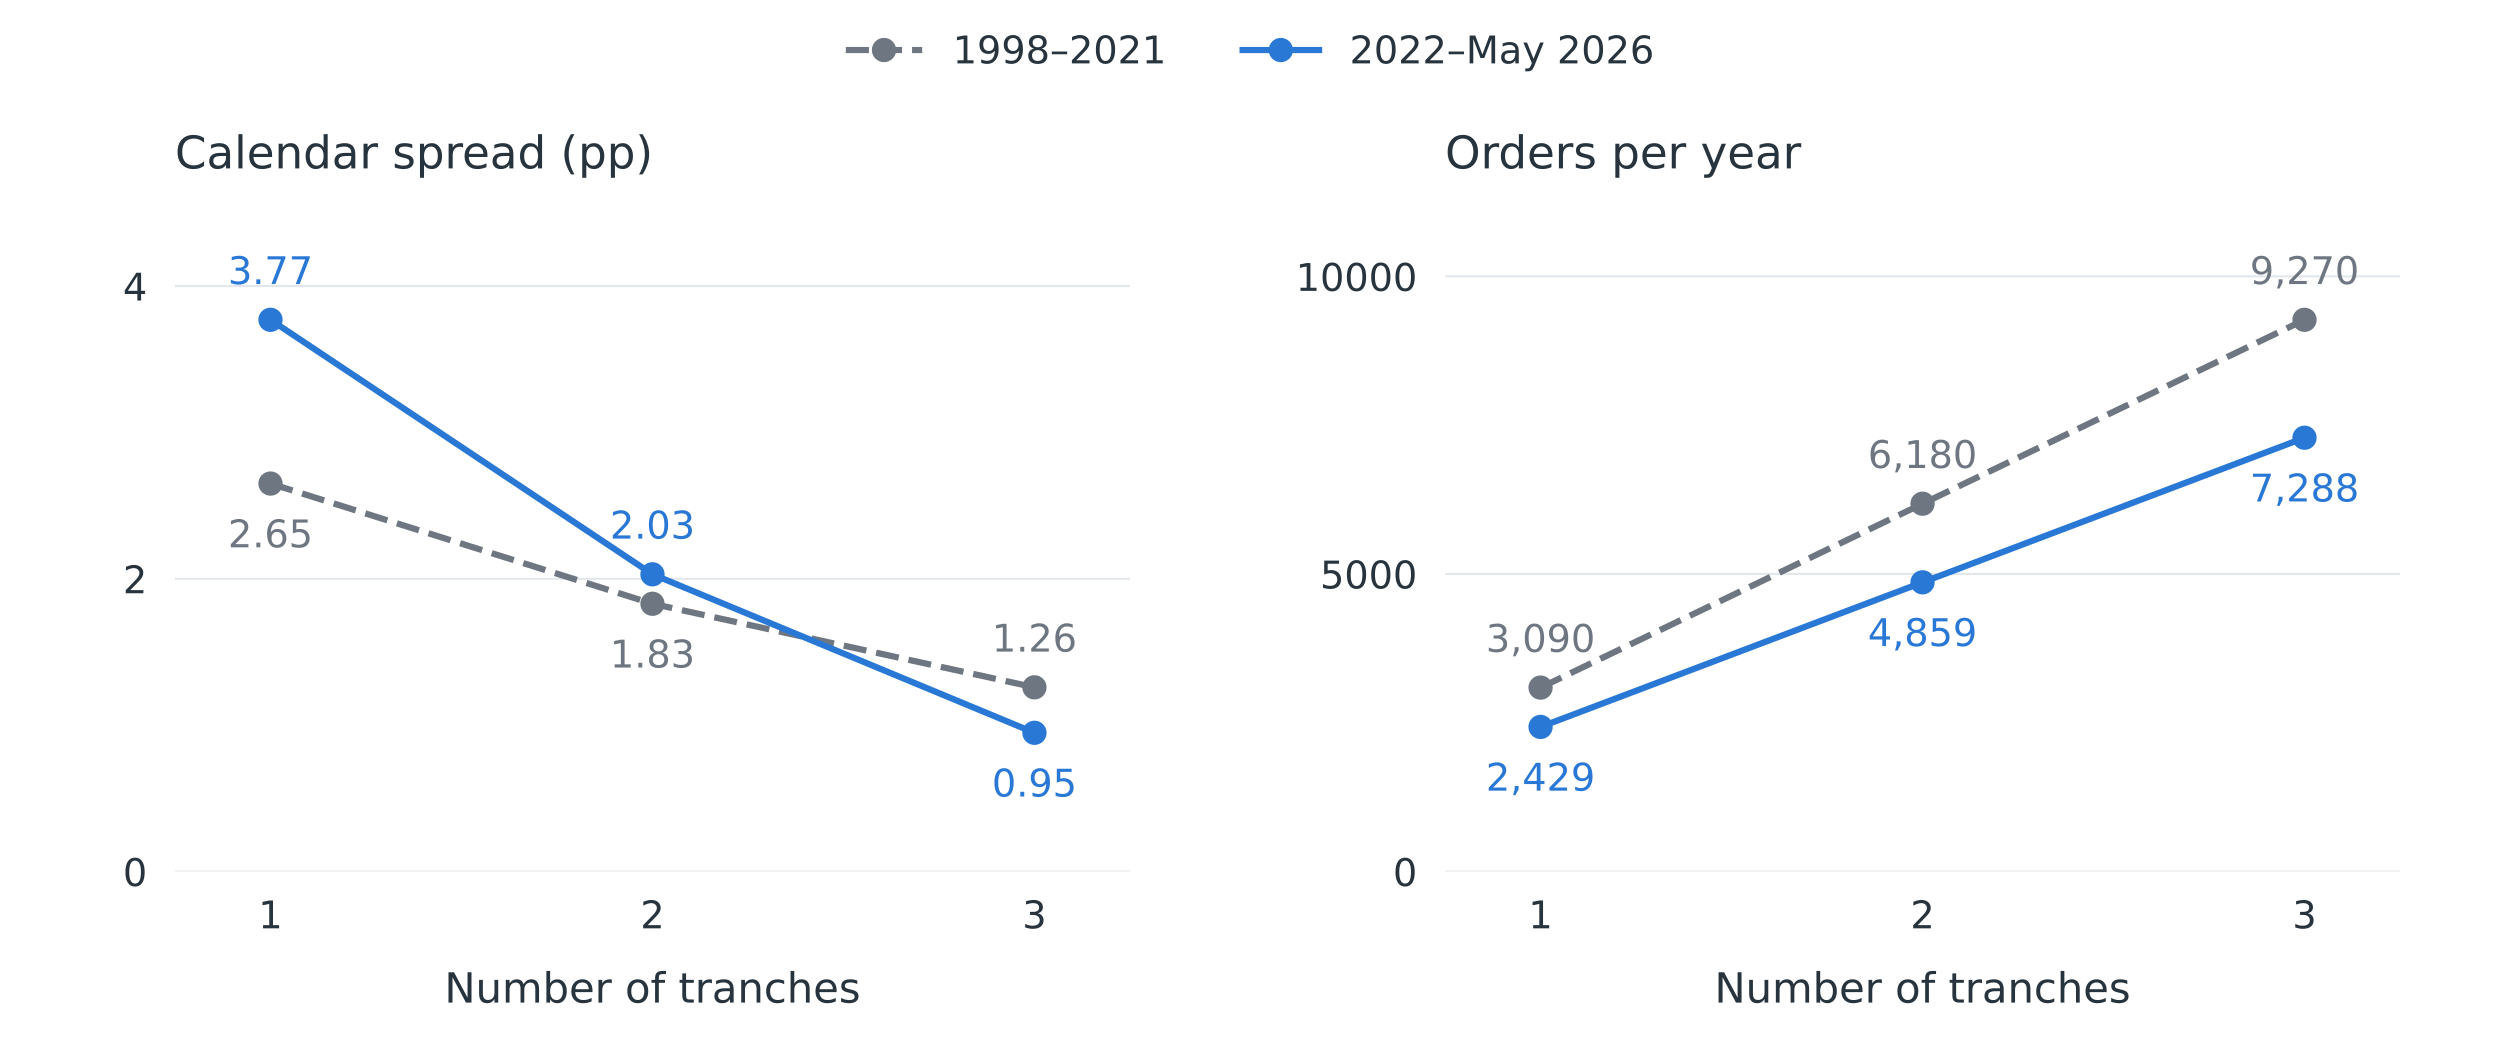
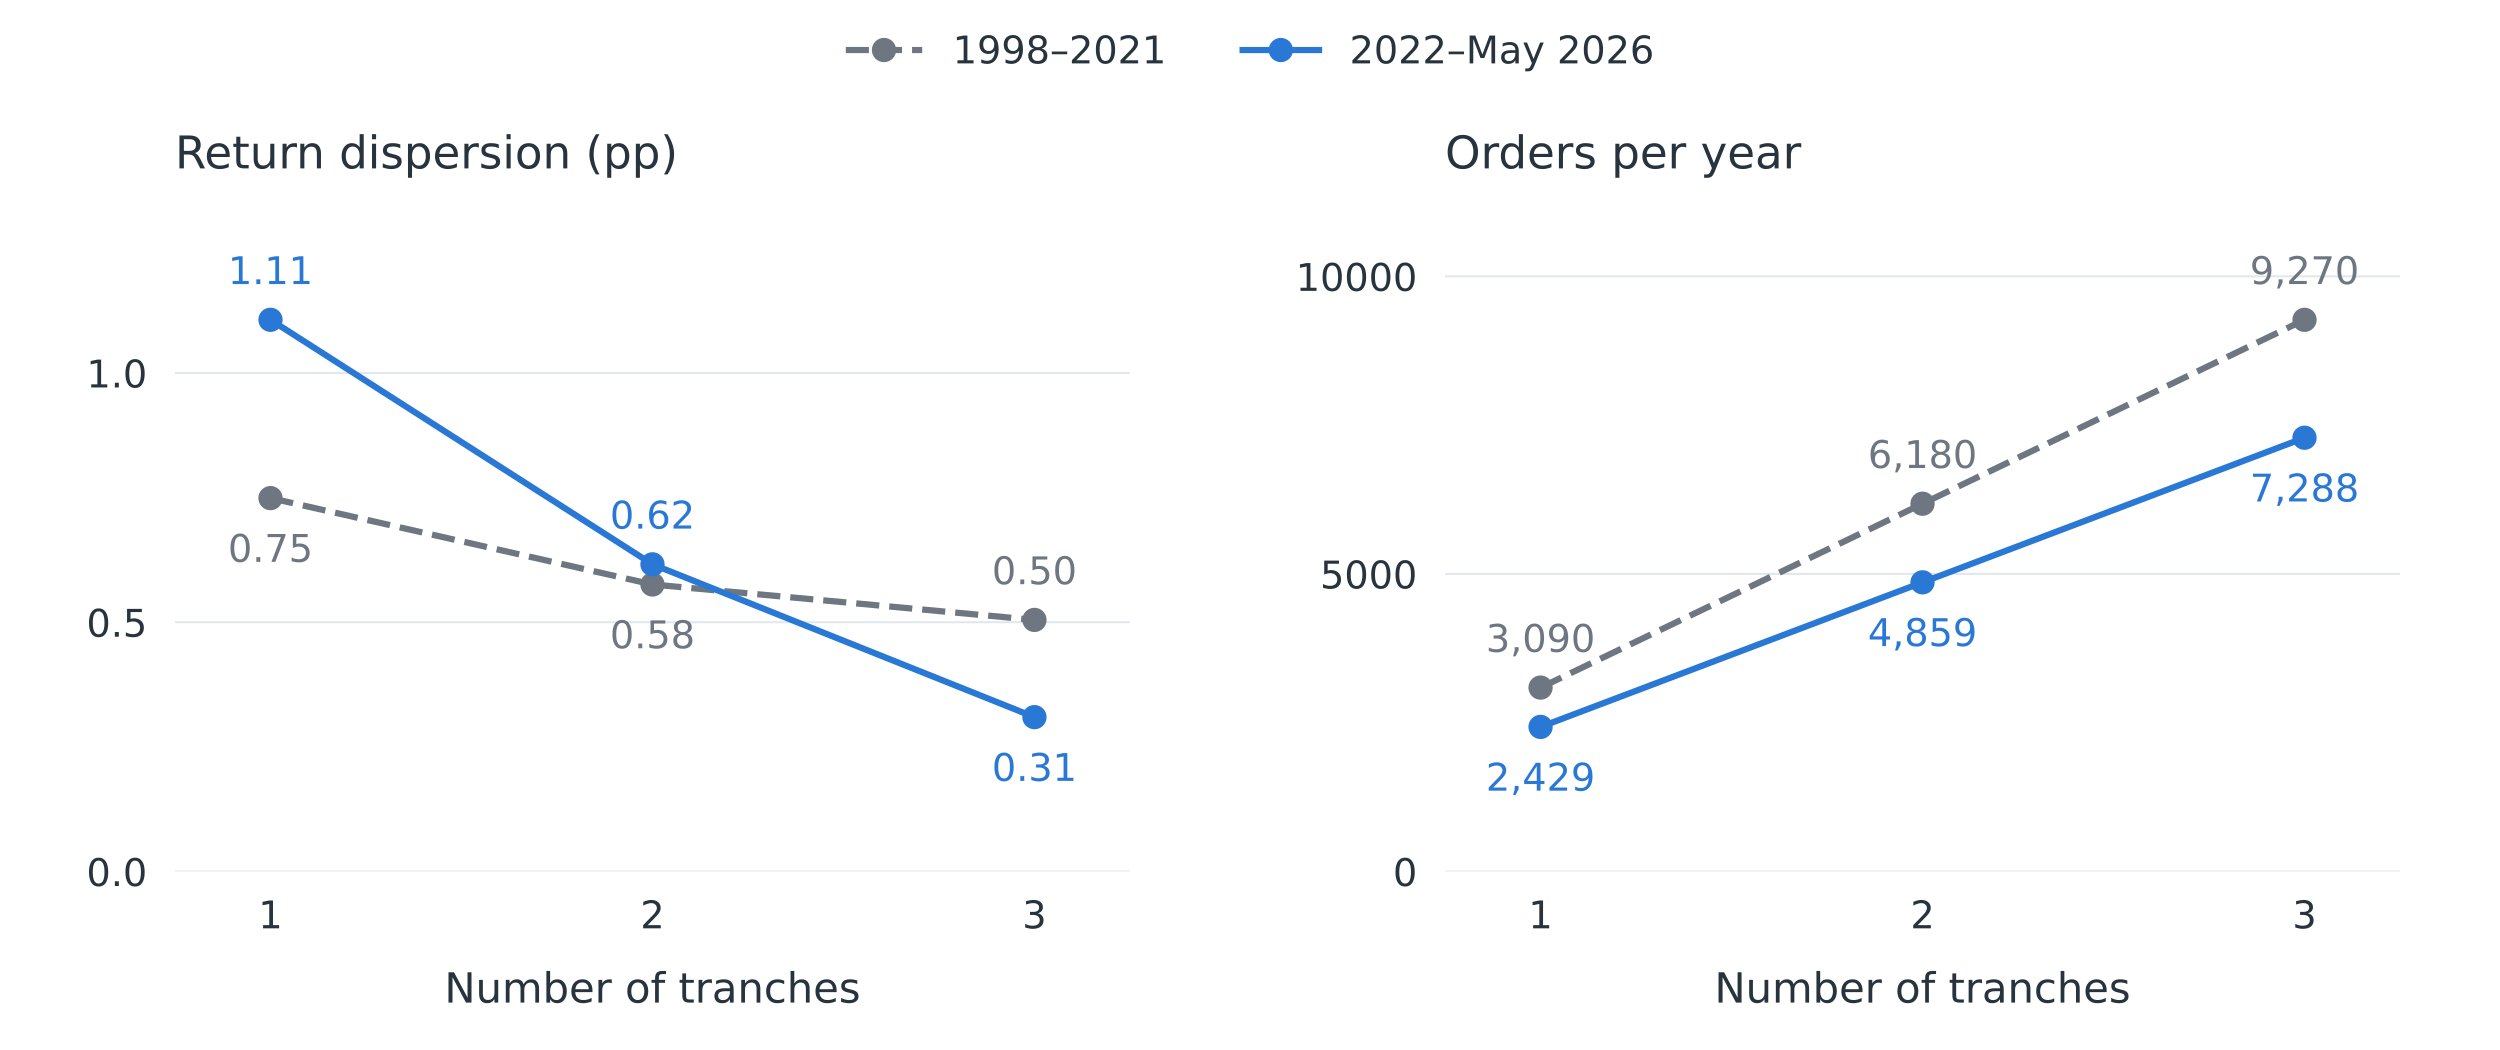
<svg xmlns="http://www.w3.org/2000/svg" xmlns:xlink="http://www.w3.org/1999/xlink" width="720pt" height="302.4pt" viewBox="0 0 720 302.4" version="1.1">
  <defs>
    <style type="text/css">*{stroke-linejoin: round; stroke-linecap: butt}</style>
  </defs>
  <g id="figure_1">
    <g id="patch_1">
      <path d="M 0 302.4 L 720 302.4 L 720 0 L 0 0 z " style="fill: #ffffff" />
    </g>
    <g id="axes_1">
      <g id="patch_2">
        <path d="M 50.4 250.992 L 325.421 250.992 L 325.421 63.504 L 50.4 63.504 z " style="fill: #ffffff" />
      </g>
      <g id="matplotlib.axis_1">
        <g id="xtick_1">
          <g id="line2d_1" />
          <g id="text_1">
            <text style="font-size: 11px; font-family: 'DejaVu Sans', 'Arial', sans-serif; text-anchor: middle; fill: #27343d" x="77.902" y="267.35" transform="rotate(-0 77.90215 267.3503)">1</text>
          </g>
        </g>
        <g id="xtick_2">
          <g id="line2d_2" />
          <g id="text_2">
            <text style="font-size: 11px; font-family: 'DejaVu Sans', 'Arial', sans-serif; text-anchor: middle; fill: #27343d" x="187.911" y="267.35" transform="rotate(-0 187.9107 267.3503)">2</text>
          </g>
        </g>
        <g id="xtick_3">
          <g id="line2d_3" />
          <g id="text_3">
            <text style="font-size: 11px; font-family: 'DejaVu Sans', 'Arial', sans-serif; text-anchor: middle; fill: #27343d" x="297.919" y="267.35" transform="rotate(-0 297.9193 267.3503)">3</text>
          </g>
        </g>
        <g id="text_4">
          <text style="font-size: 12px; font-family: 'DejaVu Sans', 'Arial', sans-serif; text-anchor: middle; fill: #27343d" x="187.911" y="288.756" transform="rotate(-0 187.9107 288.7561)">Number of tranches</text>
        </g>
      </g>
      <g id="matplotlib.axis_2">
        <g id="ytick_1">
          <g id="line2d_4">
            <path d="M 50.4 250.992 L 325.421 250.992 " clip-path="url(#p26e8e19686)" style="fill: none; stroke: #e2e7eb; stroke-width: 0.6; stroke-linecap: square" />
          </g>
          <g id="line2d_5" />
          <g id="text_5">
-             <text style="font-size: 11px; font-family: 'DejaVu Sans', 'Arial', sans-serif; text-anchor: end; fill: #27343d" x="42.4" y="255.171" transform="rotate(-0 42.4 255.1711)">0</text>
+             <text style="font-size: 11px; font-family: 'DejaVu Sans', 'Arial', sans-serif; text-anchor: end; fill: #27343d" x="42.4" y="255.171" transform="rotate(-0 42.4 255.1711)">0.0</text>
          </g>
        </g>
        <g id="ytick_2">
          <g id="line2d_6">
-             <path d="M 50.4 166.684 L 325.421 166.684 " clip-path="url(#p26e8e19686)" style="fill: none; stroke: #e2e7eb; stroke-width: 0.6; stroke-linecap: square" />
+             <path d="M 50.4 179.2 L 325.421 179.2 " clip-path="url(#p26e8e19686)" style="fill: none; stroke: #e2e7eb; stroke-width: 0.6; stroke-linecap: square" />
          </g>
          <g id="line2d_7" />
          <g id="text_6">
-             <text style="font-size: 11px; font-family: 'DejaVu Sans', 'Arial', sans-serif; text-anchor: end; fill: #27343d" x="42.4" y="170.863" transform="rotate(-0 42.4 170.8628)">2</text>
+             <text style="font-size: 11px; font-family: 'DejaVu Sans', 'Arial', sans-serif; text-anchor: end; fill: #27343d" x="42.4" y="183.379" transform="rotate(-0 42.4 183.3789)">0.5</text>
          </g>
        </g>
        <g id="ytick_3">
          <g id="line2d_8">
-             <path d="M 50.4 82.375 L 325.421 82.375 " clip-path="url(#p26e8e19686)" style="fill: none; stroke: #e2e7eb; stroke-width: 0.6; stroke-linecap: square" />
+             <path d="M 50.4 107.408 L 325.421 107.408 " clip-path="url(#p26e8e19686)" style="fill: none; stroke: #e2e7eb; stroke-width: 0.6; stroke-linecap: square" />
          </g>
          <g id="line2d_9" />
          <g id="text_7">
-             <text style="font-size: 11px; font-family: 'DejaVu Sans', 'Arial', sans-serif; text-anchor: end; fill: #27343d" x="42.4" y="86.555" transform="rotate(-0 42.4 86.55453)">4</text>
+             <text style="font-size: 11px; font-family: 'DejaVu Sans', 'Arial', sans-serif; text-anchor: end; fill: #27343d" x="42.4" y="111.587" transform="rotate(-0 42.4 111.5867)">1.0</text>
          </g>
        </g>
      </g>
      <g id="line2d_10">
-         <path d="M 77.902 139.266 L 187.911 173.884 L 297.919 197.954 " clip-path="url(#p26e8e19686)" style="fill: none; stroke-dasharray: 6.66,2.88; stroke-dashoffset: 0; stroke: #6e7781; stroke-width: 1.8" />
+         <path d="M 77.902 143.455 L 187.911 168.334 L 297.919 178.536 " clip-path="url(#p26e8e19686)" style="fill: none; stroke-dasharray: 6.66,2.88; stroke-dashoffset: 0; stroke: #6e7781; stroke-width: 1.8" />
        <defs>
          <path id="m41f2ba6740" d="M 0 3 C 0.796 3 1.559 2.684 2.121 2.121 C 2.684 1.559 3 0.796 3 0 C 3 -0.796 2.684 -1.559 2.121 -2.121 C 1.559 -2.684 0.796 -3 0 -3 C -0.796 -3 -1.559 -2.684 -2.121 -2.121 C -2.684 -1.559 -3 -0.796 -3 0 C -3 0.796 -2.684 1.559 -2.121 2.121 C -1.559 2.684 -0.796 3 0 3 z " style="stroke: #6e7781" />
        </defs>
        <g clip-path="url(#p26e8e19686)">
-           <use xlink:href="#m41f2ba6740" x="77.902" y="139.266" style="fill: #6e7781; stroke: #6e7781" />
-           <use xlink:href="#m41f2ba6740" x="187.911" y="173.884" style="fill: #6e7781; stroke: #6e7781" />
-           <use xlink:href="#m41f2ba6740" x="297.919" y="197.954" style="fill: #6e7781; stroke: #6e7781" />
+           <use xlink:href="#m41f2ba6740" x="77.902" y="143.455" style="fill: #6e7781; stroke: #6e7781" />
+           <use xlink:href="#m41f2ba6740" x="187.911" y="168.334" style="fill: #6e7781; stroke: #6e7781" />
+           <use xlink:href="#m41f2ba6740" x="297.919" y="178.536" style="fill: #6e7781; stroke: #6e7781" />
        </g>
      </g>
      <g id="line2d_11">
-         <path d="M 77.902 92.104 L 187.911 165.398 L 297.919 211.044 " clip-path="url(#p26e8e19686)" style="fill: none; stroke: #2a78d6; stroke-width: 1.8; stroke-linecap: square" />
+         <path d="M 77.902 92.104 L 187.911 162.526 L 297.919 206.535 " clip-path="url(#p26e8e19686)" style="fill: none; stroke: #2a78d6; stroke-width: 1.8; stroke-linecap: square" />
        <defs>
          <path id="m2bd89edabf" d="M 0 3 C 0.796 3 1.559 2.684 2.121 2.121 C 2.684 1.559 3 0.796 3 0 C 3 -0.796 2.684 -1.559 2.121 -2.121 C 1.559 -2.684 0.796 -3 0 -3 C -0.796 -3 -1.559 -2.684 -2.121 -2.121 C -2.684 -1.559 -3 -0.796 -3 0 C -3 0.796 -2.684 1.559 -2.121 2.121 C -1.559 2.684 -0.796 3 0 3 z " style="stroke: #2a78d6" />
        </defs>
        <g clip-path="url(#p26e8e19686)">
          <use xlink:href="#m2bd89edabf" x="77.902" y="92.104" style="fill: #2a78d6; stroke: #2a78d6" />
-           <use xlink:href="#m2bd89edabf" x="187.911" y="165.398" style="fill: #2a78d6; stroke: #2a78d6" />
-           <use xlink:href="#m2bd89edabf" x="297.919" y="211.044" style="fill: #2a78d6; stroke: #2a78d6" />
+           <use xlink:href="#m2bd89edabf" x="187.911" y="162.526" style="fill: #2a78d6; stroke: #2a78d6" />
+           <use xlink:href="#m2bd89edabf" x="297.919" y="206.535" style="fill: #2a78d6; stroke: #2a78d6" />
        </g>
      </g>
      <g id="text_8">
-         <text style="font-size: 11px; font-family: 'DejaVu Sans', 'Arial', sans-serif; text-anchor: middle; fill: #6e7781" x="77.902" y="157.624" transform="rotate(-0 77.90215 157.6239)">2.65</text>
+         <text style="font-size: 11px; font-family: 'DejaVu Sans', 'Arial', sans-serif; text-anchor: middle; fill: #6e7781" x="77.902" y="161.813" transform="rotate(-0 77.90215 161.8131)">0.75</text>
      </g>
      <g id="text_9">
-         <text style="font-size: 11px; font-family: 'DejaVu Sans', 'Arial', sans-serif; text-anchor: middle; fill: #6e7781" x="187.911" y="192.242" transform="rotate(-0 187.9107 192.2421)">1.83</text>
+         <text style="font-size: 11px; font-family: 'DejaVu Sans', 'Arial', sans-serif; text-anchor: middle; fill: #6e7781" x="187.911" y="186.692" transform="rotate(-0 187.9107 186.6918)">0.58</text>
      </g>
      <g id="text_10">
-         <text style="font-size: 11px; font-family: 'DejaVu Sans', 'Arial', sans-serif; text-anchor: middle; fill: #6e7781" x="297.919" y="187.666" transform="rotate(-0 297.9193 187.6663)">1.26</text>
+         <text style="font-size: 11px; font-family: 'DejaVu Sans', 'Arial', sans-serif; text-anchor: middle; fill: #6e7781" x="297.919" y="168.249" transform="rotate(-0 297.9193 168.2487)">0.50</text>
      </g>
      <g id="text_11">
-         <text style="font-size: 11px; font-family: 'DejaVu Sans', 'Arial', sans-serif; text-anchor: middle; fill: #2a78d6" x="77.902" y="81.816" transform="rotate(-0 77.90215 81.81621)">3.77</text>
+         <text style="font-size: 11px; font-family: 'DejaVu Sans', 'Arial', sans-serif; text-anchor: middle; fill: #2a78d6" x="77.902" y="81.816" transform="rotate(-0 77.90215 81.81621)">1.11</text>
      </g>
      <g id="text_12">
-         <text style="font-size: 11px; font-family: 'DejaVu Sans', 'Arial', sans-serif; text-anchor: middle; fill: #2a78d6" x="187.911" y="155.11" transform="rotate(-0 187.9107 155.1104)">2.03</text>
+         <text style="font-size: 11px; font-family: 'DejaVu Sans', 'Arial', sans-serif; text-anchor: middle; fill: #2a78d6" x="187.911" y="152.238" transform="rotate(-0 187.9107 152.2383)">0.62</text>
      </g>
      <g id="text_13">
-         <text style="font-size: 11px; font-family: 'DejaVu Sans', 'Arial', sans-serif; text-anchor: middle; fill: #2a78d6" x="297.919" y="229.402" transform="rotate(-0 297.9193 229.4024)">0.95</text>
+         <text style="font-size: 11px; font-family: 'DejaVu Sans', 'Arial', sans-serif; text-anchor: middle; fill: #2a78d6" x="297.919" y="224.894" transform="rotate(-0 297.9193 224.8938)">0.31</text>
      </g>
      <g id="text_14">
-         <text style="font-size: 13px; font-family: 'DejaVu Sans', 'Arial', sans-serif; text-anchor: start; fill: #27343d" x="50.4" y="48.504" transform="rotate(-0 50.4 48.504)">Calendar spread (pp)</text>
+         <text style="font-size: 13px; font-family: 'DejaVu Sans', 'Arial', sans-serif; text-anchor: start; fill: #27343d" x="50.4" y="48.504" transform="rotate(-0 50.4 48.504)">Return dispersion (pp)</text>
      </g>
    </g>
    <g id="axes_2">
      <g id="patch_3">
        <path d="M 416.179 250.992 L 691.2 250.992 L 691.2 63.504 L 416.179 63.504 z " style="fill: #ffffff" />
      </g>
      <g id="matplotlib.axis_3">
        <g id="xtick_4">
          <g id="line2d_12" />
          <g id="text_15">
            <text style="font-size: 11px; font-family: 'DejaVu Sans', 'Arial', sans-serif; text-anchor: middle; fill: #27343d" x="443.681" y="267.35" transform="rotate(-0 443.6807 267.3503)">1</text>
          </g>
        </g>
        <g id="xtick_5">
          <g id="line2d_13" />
          <g id="text_16">
            <text style="font-size: 11px; font-family: 'DejaVu Sans', 'Arial', sans-serif; text-anchor: middle; fill: #27343d" x="553.689" y="267.35" transform="rotate(-0 553.6893 267.3503)">2</text>
          </g>
        </g>
        <g id="xtick_6">
          <g id="line2d_14" />
          <g id="text_17">
            <text style="font-size: 11px; font-family: 'DejaVu Sans', 'Arial', sans-serif; text-anchor: middle; fill: #27343d" x="663.698" y="267.35" transform="rotate(-0 663.6979 267.3503)">3</text>
          </g>
        </g>
        <g id="text_18">
          <text style="font-size: 12px; font-family: 'DejaVu Sans', 'Arial', sans-serif; text-anchor: middle; fill: #27343d" x="553.689" y="288.756" transform="rotate(-0 553.6893 288.7561)">Number of tranches</text>
        </g>
      </g>
      <g id="matplotlib.axis_4">
        <g id="ytick_4">
          <g id="line2d_15">
            <path d="M 416.179 250.992 L 691.2 250.992 " clip-path="url(#p106467e50d)" style="fill: none; stroke: #e2e7eb; stroke-width: 0.6; stroke-linecap: square" />
          </g>
          <g id="line2d_16" />
          <g id="text_19">
            <text style="font-size: 11px; font-family: 'DejaVu Sans', 'Arial', sans-serif; text-anchor: end; fill: #27343d" x="408.179" y="255.171" transform="rotate(-0 408.1785 255.1711)">0</text>
          </g>
        </g>
        <g id="ytick_5">
          <g id="line2d_17">
            <path d="M 416.179 165.291 L 691.2 165.291 " clip-path="url(#p106467e50d)" style="fill: none; stroke: #e2e7eb; stroke-width: 0.6; stroke-linecap: square" />
          </g>
          <g id="line2d_18" />
          <g id="text_20">
            <text style="font-size: 11px; font-family: 'DejaVu Sans', 'Arial', sans-serif; text-anchor: end; fill: #27343d" x="408.179" y="169.47" transform="rotate(-0 408.1785 169.4701)">5000</text>
          </g>
        </g>
        <g id="ytick_6">
          <g id="line2d_19">
            <path d="M 416.179 79.59 L 691.2 79.59 " clip-path="url(#p106467e50d)" style="fill: none; stroke: #e2e7eb; stroke-width: 0.6; stroke-linecap: square" />
          </g>
          <g id="line2d_20" />
          <g id="text_21">
            <text style="font-size: 11px; font-family: 'DejaVu Sans', 'Arial', sans-serif; text-anchor: end; fill: #27343d" x="408.179" y="83.769" transform="rotate(-0 408.1785 83.76896)">10000</text>
          </g>
        </g>
      </g>
      <g id="line2d_21">
        <path d="M 443.681 198.029 L 553.689 145.067 L 663.698 92.104 " clip-path="url(#p106467e50d)" style="fill: none; stroke-dasharray: 6.66,2.88; stroke-dashoffset: 0; stroke: #6e7781; stroke-width: 1.8" />
        <g clip-path="url(#p106467e50d)">
          <use xlink:href="#m41f2ba6740" x="443.681" y="198.029" style="fill: #6e7781; stroke: #6e7781" />
          <use xlink:href="#m41f2ba6740" x="553.689" y="145.067" style="fill: #6e7781; stroke: #6e7781" />
          <use xlink:href="#m41f2ba6740" x="663.698" y="92.104" style="fill: #6e7781; stroke: #6e7781" />
        </g>
      </g>
      <g id="line2d_22">
        <path d="M 443.681 209.351 L 553.689 167.709 L 663.698 126.068 " clip-path="url(#p106467e50d)" style="fill: none; stroke: #2a78d6; stroke-width: 1.8; stroke-linecap: square" />
        <g clip-path="url(#p106467e50d)">
          <use xlink:href="#m2bd89edabf" x="443.681" y="209.351" style="fill: #2a78d6; stroke: #2a78d6" />
          <use xlink:href="#m2bd89edabf" x="553.689" y="167.709" style="fill: #2a78d6; stroke: #2a78d6" />
          <use xlink:href="#m2bd89edabf" x="663.698" y="126.068" style="fill: #2a78d6; stroke: #2a78d6" />
        </g>
      </g>
      <g id="text_22">
        <text style="font-size: 11px; font-family: 'DejaVu Sans', 'Arial', sans-serif; text-anchor: middle; fill: #6e7781" x="443.681" y="187.742" transform="rotate(-0 443.6807 187.7416)">3,090</text>
      </g>
      <g id="text_23">
        <text style="font-size: 11px; font-family: 'DejaVu Sans', 'Arial', sans-serif; text-anchor: middle; fill: #6e7781" x="553.689" y="134.779" transform="rotate(-0 553.6893 134.7789)">6,180</text>
      </g>
      <g id="text_24">
        <text style="font-size: 11px; font-family: 'DejaVu Sans', 'Arial', sans-serif; text-anchor: middle; fill: #6e7781" x="663.698" y="81.816" transform="rotate(-0 663.6979 81.81621)">9,270</text>
      </g>
      <g id="text_25">
        <text style="font-size: 11px; font-family: 'DejaVu Sans', 'Arial', sans-serif; text-anchor: middle; fill: #2a78d6" x="443.681" y="227.709" transform="rotate(-0 443.6807 227.709)">2,429</text>
      </g>
      <g id="text_26">
        <text style="font-size: 11px; font-family: 'DejaVu Sans', 'Arial', sans-serif; text-anchor: middle; fill: #2a78d6" x="553.689" y="186.068" transform="rotate(-0 553.6893 186.0677)">4,859</text>
      </g>
      <g id="text_27">
        <text style="font-size: 11px; font-family: 'DejaVu Sans', 'Arial', sans-serif; text-anchor: middle; fill: #2a78d6" x="663.698" y="144.426" transform="rotate(-0 663.6979 144.4263)">7,288</text>
      </g>
      <g id="text_28">
        <text style="font-size: 13px; font-family: 'DejaVu Sans', 'Arial', sans-serif; text-anchor: start; fill: #27343d" x="416.179" y="48.504" transform="rotate(-0 416.1785 48.504)">Orders per year</text>
      </g>
    </g>
    <g id="legend_1">
      <g id="line2d_23">
        <path d="M 243.591 14.408 L 254.591 14.408 L 265.591 14.408 " style="fill: none; stroke-dasharray: 6.66,2.88; stroke-dashoffset: 0; stroke: #6e7781; stroke-width: 1.8" />
        <g>
          <use xlink:href="#m41f2ba6740" x="254.591" y="14.408" style="fill: #6e7781; stroke: #6e7781" />
        </g>
      </g>
      <g id="text_29">
        <text style="font-size: 11px; font-family: 'DejaVu Sans', 'Arial', sans-serif; text-anchor: start; fill: #27343d" x="274.391" y="18.258" transform="rotate(-0 274.3908 18.25828)">1998–2021</text>
      </g>
      <g id="line2d_24">
        <path d="M 357.881 14.408 L 368.881 14.408 L 379.881 14.408 " style="fill: none; stroke: #2a78d6; stroke-width: 1.8; stroke-linecap: square" />
        <g>
          <use xlink:href="#m2bd89edabf" x="368.881" y="14.408" style="fill: #2a78d6; stroke: #2a78d6" />
        </g>
      </g>
      <g id="text_30">
        <text style="font-size: 11px; font-family: 'DejaVu Sans', 'Arial', sans-serif; text-anchor: start; fill: #27343d" x="388.681" y="18.258" transform="rotate(-0 388.6808 18.25828)">2022–May 2026</text>
      </g>
    </g>
  </g>
  <defs>
    <clipPath id="p26e8e19686">
      <rect x="50.4" y="63.504" width="275.021" height="187.488" />
    </clipPath>
    <clipPath id="p106467e50d">
      <rect x="416.179" y="63.504" width="275.021" height="187.488" />
    </clipPath>
  </defs>
</svg>
